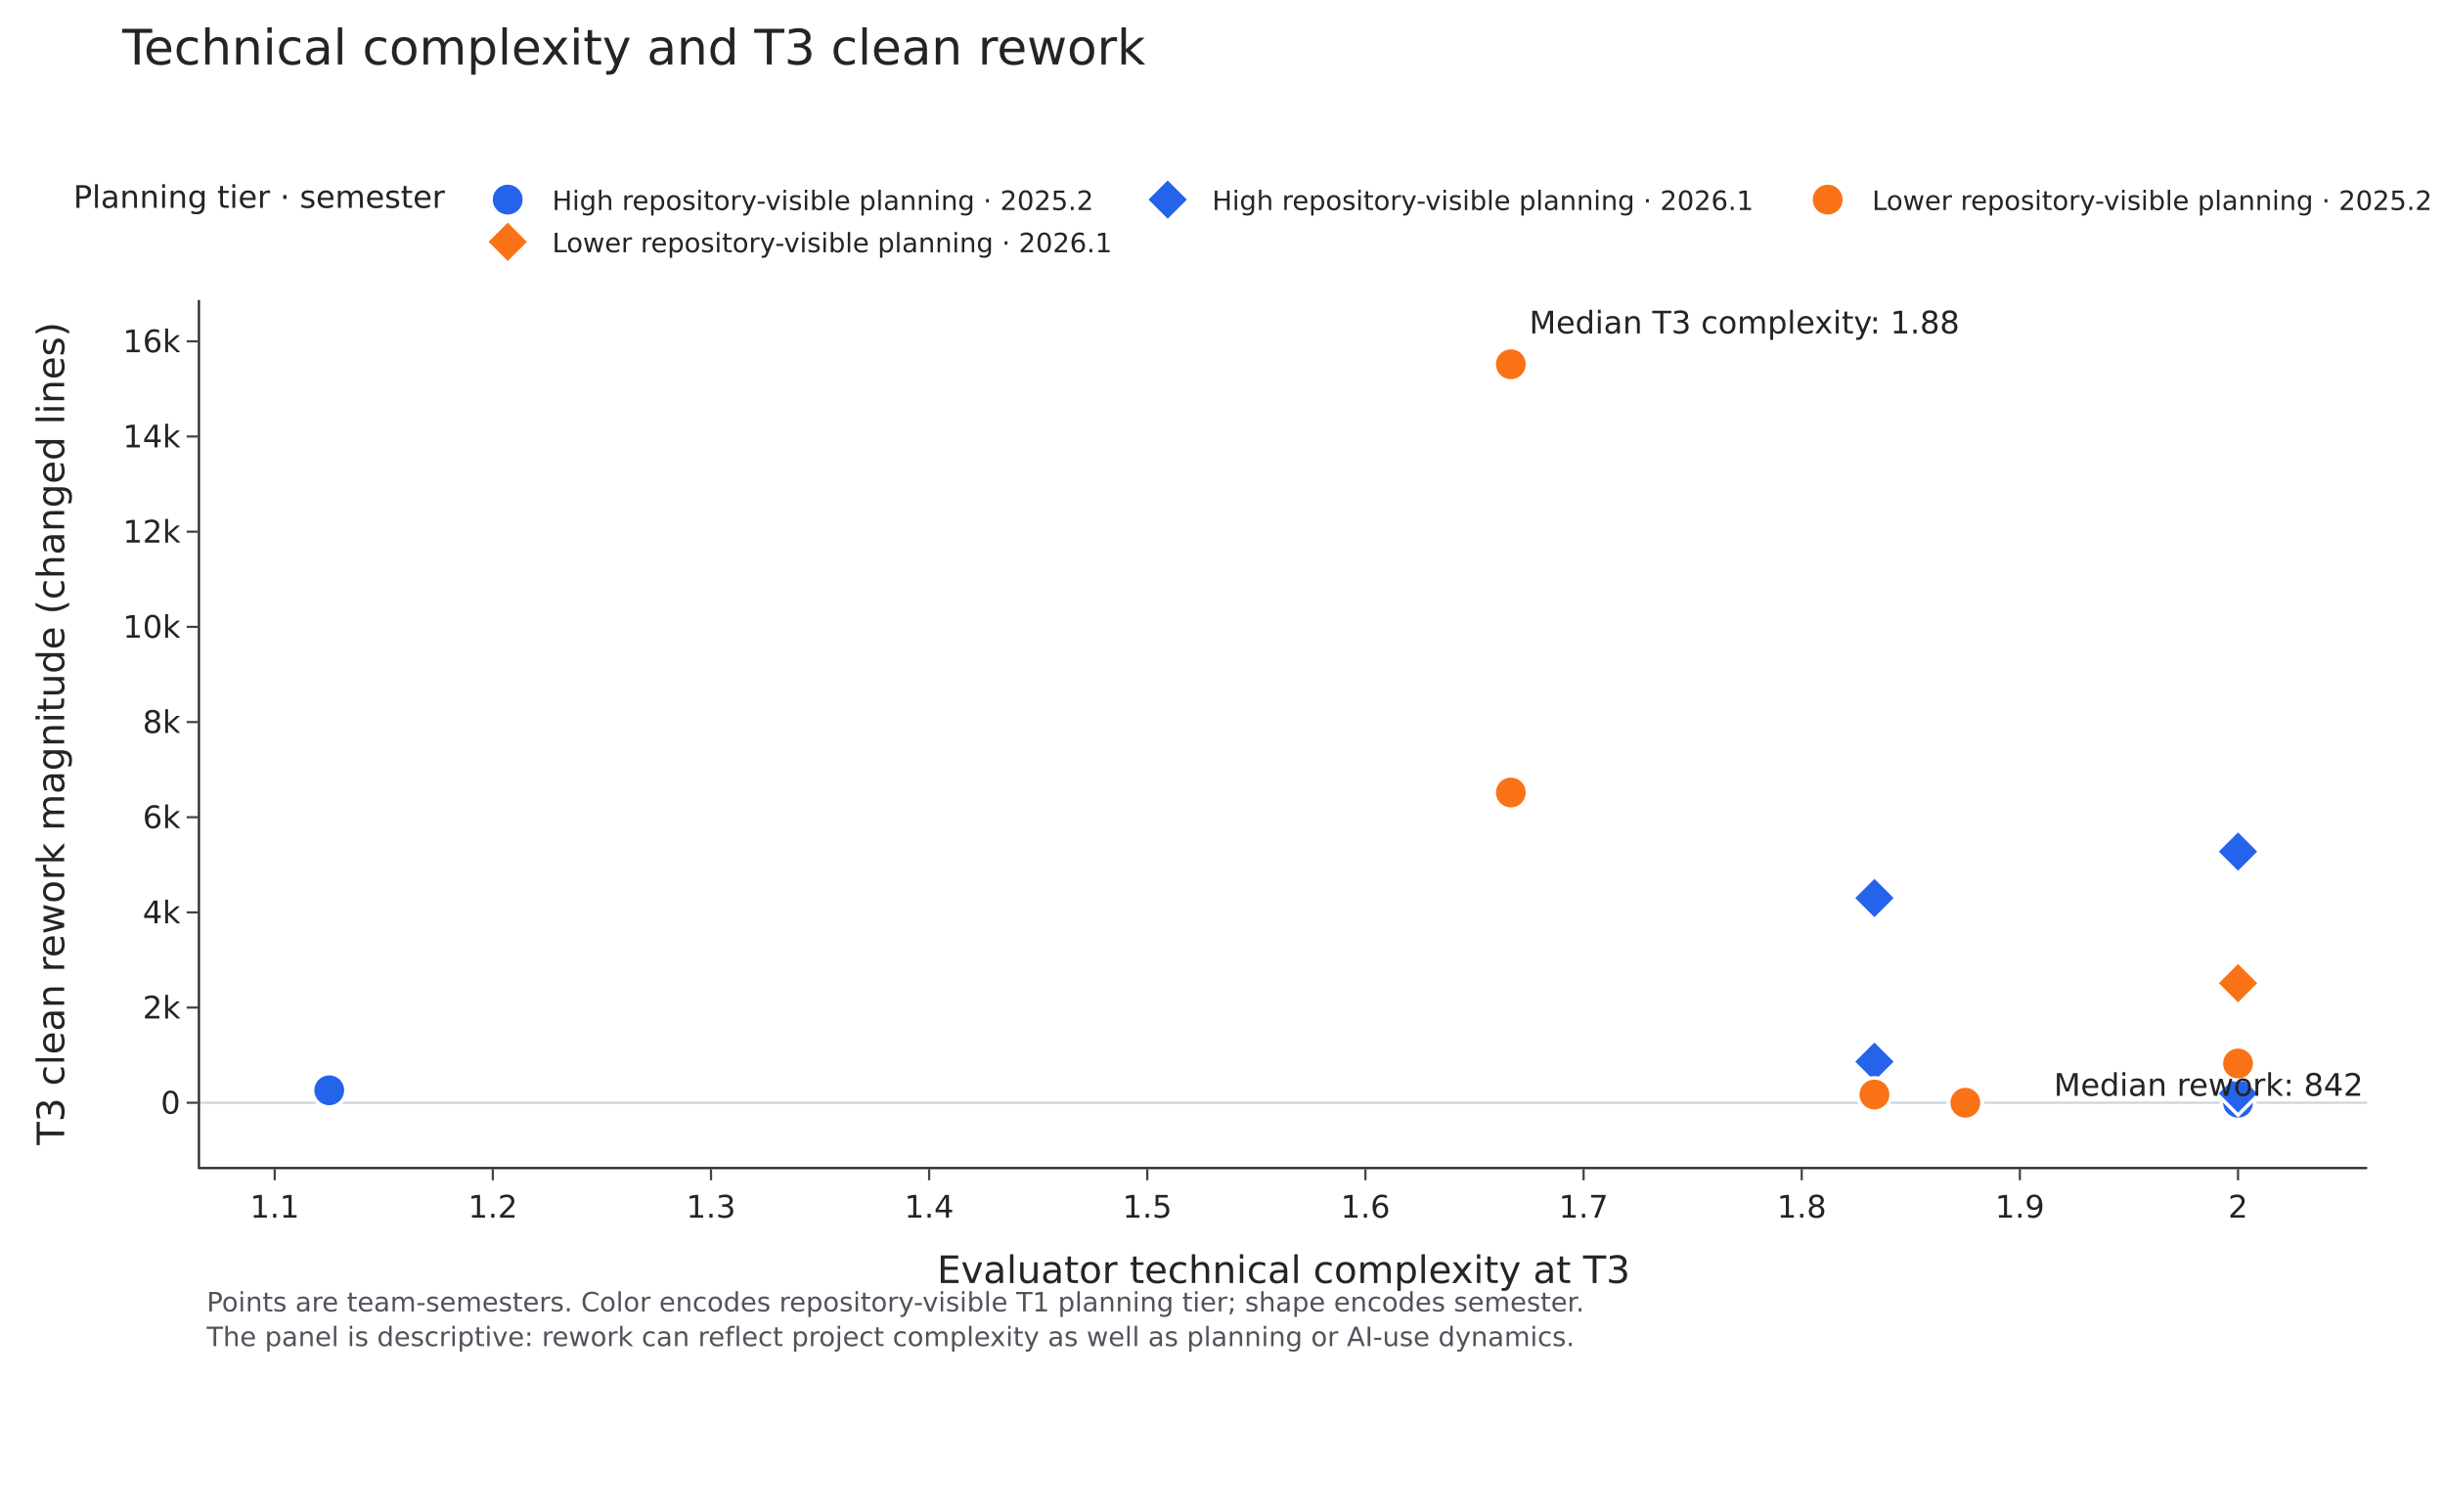
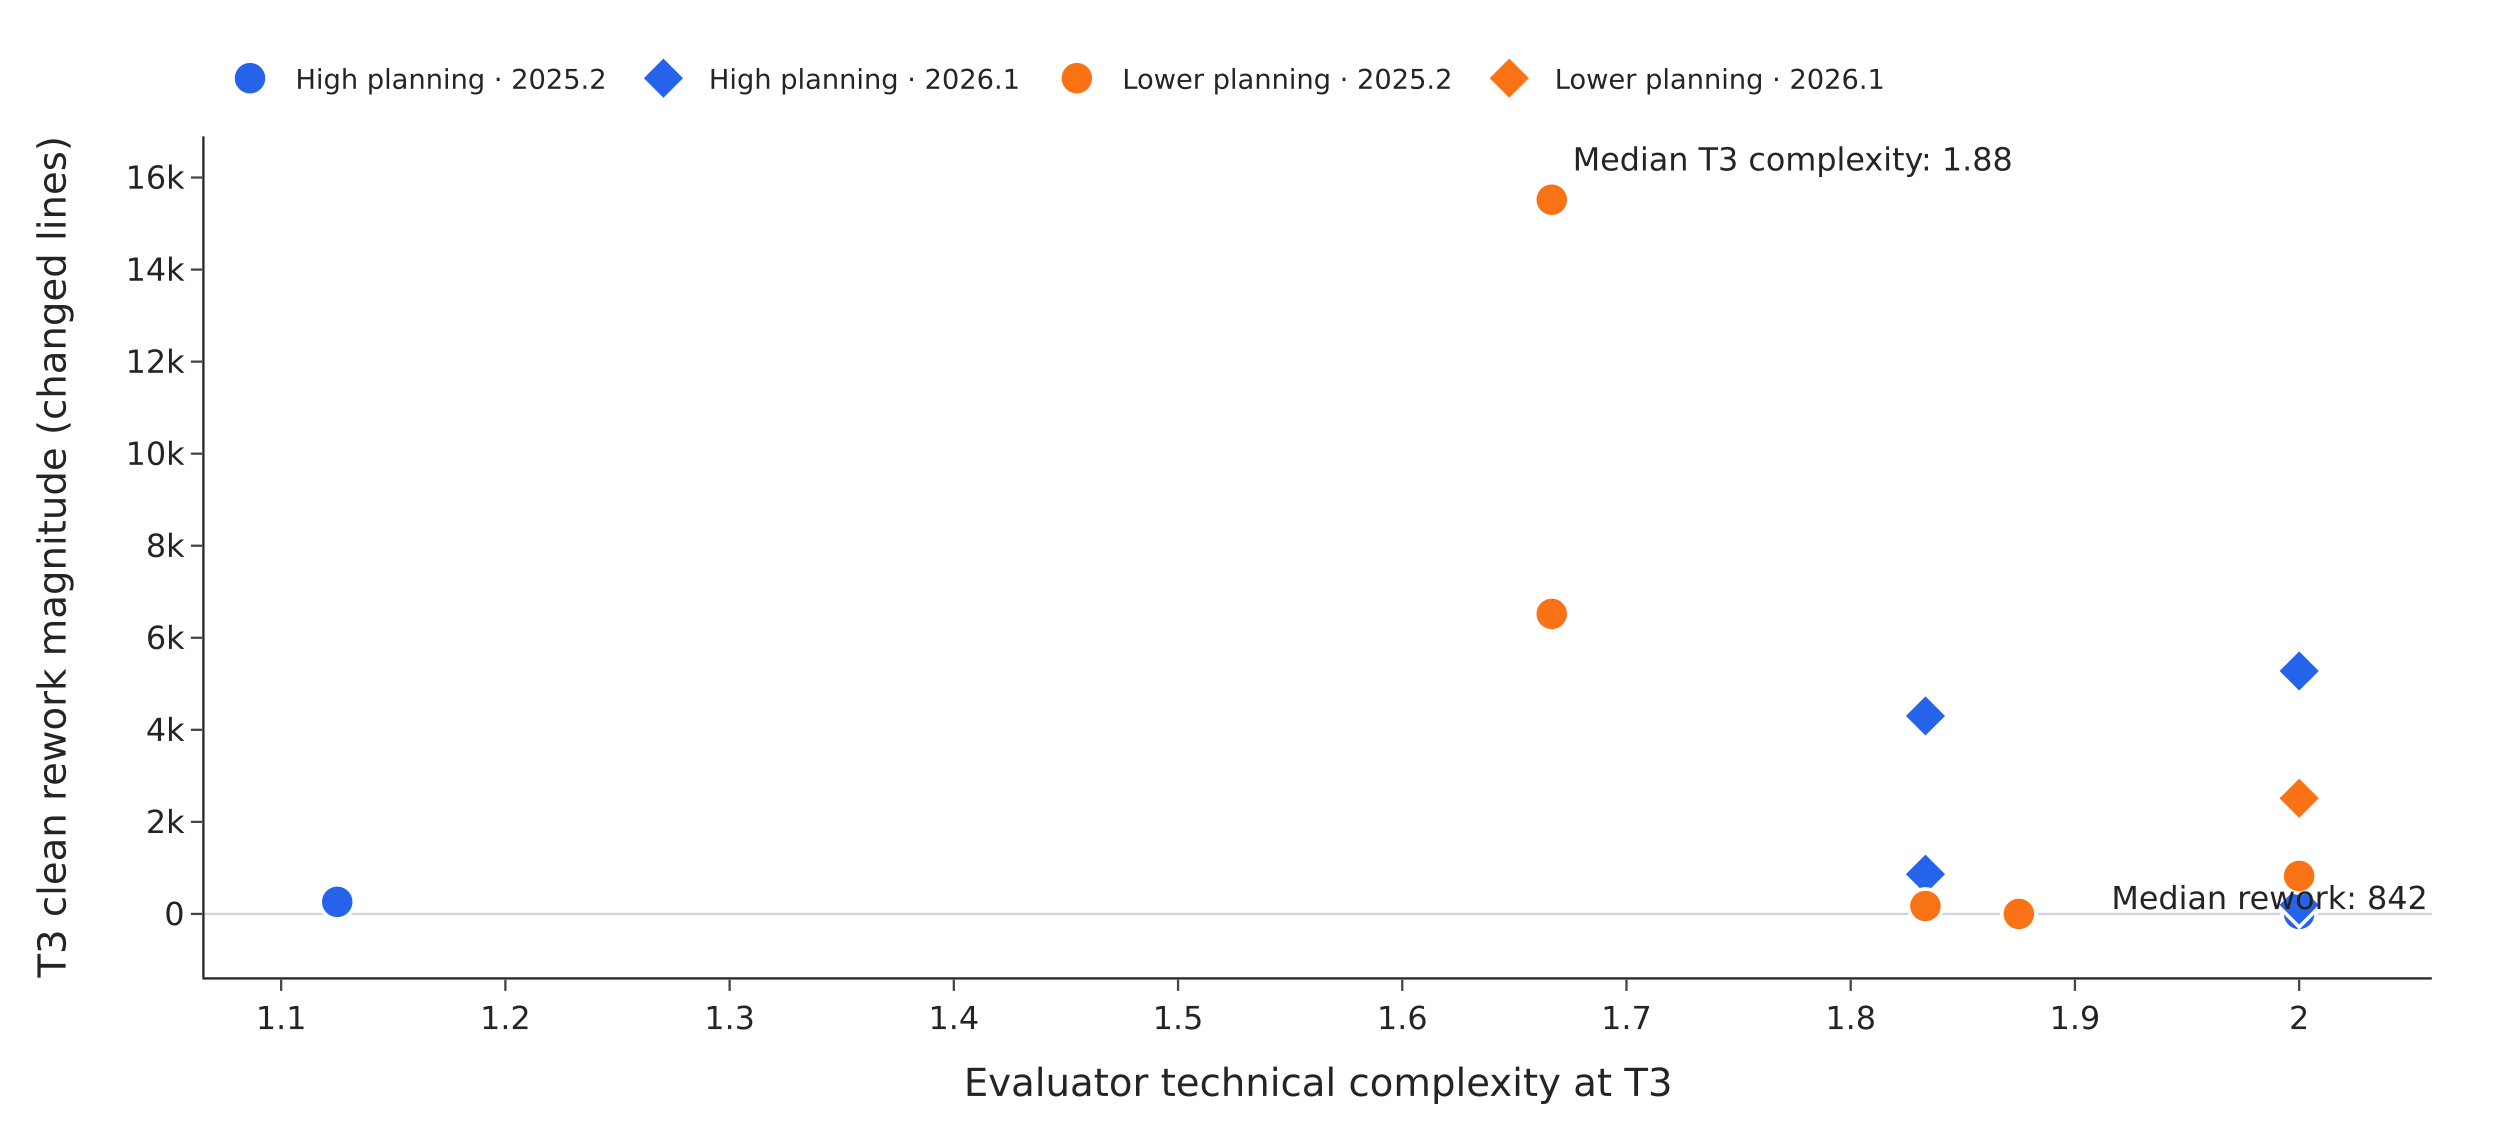
- <svg xmlns="http://www.w3.org/2000/svg" class="main-svg" width="1100" height="680" style="" viewBox="0 0 1100 680">
-   <rect x="0" y="0" width="1100" height="680" style="fill: rgb(255, 255, 255); fill-opacity: 1;" />
-   <defs id="defs-d017e3">
+ <svg xmlns="http://www.w3.org/2000/svg" class="main-svg" width="1100" height="500" style="" viewBox="0 0 1100 500">
+   <rect x="0" y="0" width="1100" height="500" style="fill: rgb(255, 255, 255); fill-opacity: 1;" />
+   <defs id="defs-6c6b17">
    <g class="clips">
-       <clipPath id="clipd017e3xyplot" class="plotclip">
-         <rect width="975" height="390" />
-       </clipPath>
-       <clipPath class="axesclip" id="clipd017e3x">
-         <rect x="90" y="0" width="975" height="680" />
-       </clipPath>
-       <clipPath class="axesclip" id="clipd017e3y">
-         <rect x="0" y="135" width="1100" height="390" />
-       </clipPath>
-       <clipPath class="axesclip" id="clipd017e3xy">
-         <rect x="90" y="135" width="975" height="390" />
+       <clipPath id="clip6c6b17xyplot" class="plotclip">
+         <rect width="980" height="370" />
+       </clipPath>
+       <clipPath class="axesclip" id="clip6c6b17x">
+         <rect x="90" y="0" width="980" height="500" />
+       </clipPath>
+       <clipPath class="axesclip" id="clip6c6b17y">
+         <rect x="0" y="60" width="1100" height="370" />
+       </clipPath>
+       <clipPath class="axesclip" id="clip6c6b17xy">
+         <rect x="90" y="60" width="980" height="370" />
      </clipPath>
    </g>
    <g class="gradients" />
    <g class="patterns" />
  </defs>
  <g class="bglayer" />
  <g class="layer-below">
    <g class="imagelayer" />
    <g class="shapelayer" />
  </g>
  <g class="cartesianlayer">
    <g class="subplot xy">
      <g class="layer-subplot">
        <g class="shapelayer" />
        <g class="imagelayer" />
      </g>
      <g class="minor-gridlayer">
        <g class="x" />
        <g class="y" />
      </g>
      <g class="gridlayer">
        <g class="x" />
        <g class="y" />
      </g>
      <g class="zerolinelayer">
-         <path class="yzl zl crisp" transform="translate(0,496.12)" d="M90,0h975" style="stroke: rgb(203, 213, 225); stroke-opacity: 1; stroke-width: 1px;" />
+         <path class="yzl zl crisp" transform="translate(0,402.13)" d="M90,0h980" style="stroke: rgb(203, 213, 225); stroke-opacity: 1; stroke-width: 1px;" />
      </g>
      <path class="xlines-below" />
      <path class="ylines-below" />
      <g class="overlines-below" />
      <g class="xaxislayer-below" />
      <g class="yaxislayer-below" />
      <g class="overaxes-below" />
-       <g class="plot" transform="translate(90,135)" clip-path="url(#clipd017e3xyplot)">
+       <g class="plot" transform="translate(90,60)" clip-path="url(#clip6c6b17xyplot)">
        <g class="scatterlayer mlayer">
-           <g class="trace scatter trace487d5c" style="stroke-miterlimit: 2; opacity: 1;">
-             <g class="fills" />
-             <g class="errorbars" />
-             <g class="lines" />
-             <g class="points">
-               <path class="point plotly-customdata" transform="translate(58.13,355.52)" d="M7.5,0A7.5,7.5 0 1,1 0,-7.5A7.5,7.5 0 0,1 7.5,0Z" style="opacity: 1; stroke-width: 1.6px; fill: rgb(37, 99, 235); fill-opacity: 1; stroke: rgb(255, 255, 255); stroke-opacity: 1;" />
-               <path class="point plotly-customdata" transform="translate(916.88,342.71)" d="M7.5,0A7.5,7.5 0 1,1 0,-7.5A7.5,7.5 0 0,1 7.5,0Z" style="opacity: 1; stroke-width: 1.6px; fill: rgb(37, 99, 235); fill-opacity: 1; stroke: rgb(255, 255, 255); stroke-opacity: 1;" />
-               <path class="point plotly-customdata" transform="translate(916.88,361.12)" d="M7.5,0A7.5,7.5 0 1,1 0,-7.5A7.5,7.5 0 0,1 7.5,0Z" style="opacity: 1; stroke-width: 1.6px; fill: rgb(37, 99, 235); fill-opacity: 1; stroke: rgb(255, 255, 255); stroke-opacity: 1;" />
-             </g>
-             <g class="text" />
-           </g>
-           <g class="trace scatter tracead9751" style="stroke-miterlimit: 2; opacity: 1;">
-             <g class="fills" />
-             <g class="errorbars" />
-             <g class="lines" />
-             <g class="points">
-               <path class="point plotly-customdata" transform="translate(916.88,248.12)" d="M9.75,0L0,9.75L-9.75,0L0,-9.75Z" style="opacity: 1; stroke-width: 1.6px; fill: rgb(37, 99, 235); fill-opacity: 1; stroke: rgb(255, 255, 255); stroke-opacity: 1;" />
-               <path class="point plotly-customdata" transform="translate(916.88,356.93)" d="M9.75,0L0,9.75L-9.75,0L0,-9.75Z" style="opacity: 1; stroke-width: 1.6px; fill: rgb(37, 99, 235); fill-opacity: 1; stroke: rgb(255, 255, 255); stroke-opacity: 1;" />
-               <path class="point plotly-customdata" transform="translate(753.3,342.65)" d="M9.75,0L0,9.75L-9.75,0L0,-9.75Z" style="opacity: 1; stroke-width: 1.6px; fill: rgb(37, 99, 235); fill-opacity: 1; stroke: rgb(255, 255, 255); stroke-opacity: 1;" />
-               <path class="point plotly-customdata" transform="translate(753.3,269.02)" d="M9.75,0L0,9.75L-9.75,0L0,-9.75Z" style="opacity: 1; stroke-width: 1.6px; fill: rgb(37, 99, 235); fill-opacity: 1; stroke: rgb(255, 255, 255); stroke-opacity: 1;" />
-             </g>
-             <g class="text" />
-           </g>
-           <g class="trace scatter traceed5454" style="stroke-miterlimit: 2; opacity: 1;">
-             <g class="fills" />
-             <g class="errorbars" />
-             <g class="lines" />
-             <g class="points">
-               <path class="point plotly-customdata" transform="translate(589.73,221.55)" d="M7.5,0A7.5,7.5 0 1,1 0,-7.5A7.5,7.5 0 0,1 7.5,0Z" style="opacity: 1; stroke-width: 1.6px; fill: rgb(249, 115, 22); fill-opacity: 1; stroke: rgb(255, 255, 255); stroke-opacity: 1;" />
-               <path class="point plotly-customdata" transform="translate(794.2,361.12)" d="M7.5,0A7.5,7.5 0 1,1 0,-7.5A7.5,7.5 0 0,1 7.5,0Z" style="opacity: 1; stroke-width: 1.6px; fill: rgb(249, 115, 22); fill-opacity: 1; stroke: rgb(255, 255, 255); stroke-opacity: 1;" />
-               <path class="point plotly-customdata" transform="translate(794.2,361.12)" d="M7.5,0A7.5,7.5 0 1,1 0,-7.5A7.5,7.5 0 0,1 7.5,0Z" style="opacity: 1; stroke-width: 1.6px; fill: rgb(249, 115, 22); fill-opacity: 1; stroke: rgb(255, 255, 255); stroke-opacity: 1;" />
-               <path class="point plotly-customdata" transform="translate(753.3,357.44)" d="M7.5,0A7.5,7.5 0 1,1 0,-7.5A7.5,7.5 0 0,1 7.5,0Z" style="opacity: 1; stroke-width: 1.6px; fill: rgb(249, 115, 22); fill-opacity: 1; stroke: rgb(255, 255, 255); stroke-opacity: 1;" />
-               <path class="point plotly-customdata" transform="translate(589.73,28.88)" d="M7.5,0A7.5,7.5 0 1,1 0,-7.5A7.5,7.5 0 0,1 7.5,0Z" style="opacity: 1; stroke-width: 1.6px; fill: rgb(249, 115, 22); fill-opacity: 1; stroke: rgb(255, 255, 255); stroke-opacity: 1;" />
-               <path class="point plotly-customdata" transform="translate(916.88,343.46)" d="M7.5,0A7.5,7.5 0 1,1 0,-7.5A7.5,7.5 0 0,1 7.5,0Z" style="opacity: 1; stroke-width: 1.6px; fill: rgb(249, 115, 22); fill-opacity: 1; stroke: rgb(255, 255, 255); stroke-opacity: 1;" />
-             </g>
-             <g class="text" />
-           </g>
-           <g class="trace scatter trace76fad1" style="stroke-miterlimit: 2; opacity: 1;">
-             <g class="fills" />
-             <g class="errorbars" />
-             <g class="lines" />
-             <g class="points">
-               <path class="point plotly-customdata" transform="translate(916.88,307.32)" d="M9.75,0L0,9.75L-9.75,0L0,-9.75Z" style="opacity: 1; stroke-width: 1.6px; fill: rgb(249, 115, 22); fill-opacity: 1; stroke: rgb(255, 255, 255); stroke-opacity: 1;" />
+           <g class="trace scatter trace86a952" style="stroke-miterlimit: 2; opacity: 1;">
+             <g class="fills" />
+             <g class="errorbars" />
+             <g class="lines" />
+             <g class="points">
+               <path class="point plotly-customdata" transform="translate(58.38,336.82)" d="M7.5,0A7.5,7.5 0 1,1 0,-7.5A7.5,7.5 0 0,1 7.5,0Z" style="opacity: 1; stroke-width: 1.6px; fill: rgb(37, 99, 235); fill-opacity: 1; stroke: rgb(255, 255, 255); stroke-opacity: 1;" />
+               <path class="point plotly-customdata" transform="translate(921.63,324.71)" d="M7.5,0A7.5,7.5 0 1,1 0,-7.5A7.5,7.5 0 0,1 7.5,0Z" style="opacity: 1; stroke-width: 1.6px; fill: rgb(37, 99, 235); fill-opacity: 1; stroke: rgb(255, 255, 255); stroke-opacity: 1;" />
+               <path class="point plotly-customdata" transform="translate(921.63,342.13)" d="M7.5,0A7.5,7.5 0 1,1 0,-7.5A7.5,7.5 0 0,1 7.5,0Z" style="opacity: 1; stroke-width: 1.6px; fill: rgb(37, 99, 235); fill-opacity: 1; stroke: rgb(255, 255, 255); stroke-opacity: 1;" />
+             </g>
+             <g class="text" />
+           </g>
+           <g class="trace scatter trace475767" style="stroke-miterlimit: 2; opacity: 1;">
+             <g class="fills" />
+             <g class="errorbars" />
+             <g class="lines" />
+             <g class="points">
+               <path class="point plotly-customdata" transform="translate(921.63,235.24)" d="M9.75,0L0,9.75L-9.75,0L0,-9.75Z" style="opacity: 1; stroke-width: 1.6px; fill: rgb(37, 99, 235); fill-opacity: 1; stroke: rgb(255, 255, 255); stroke-opacity: 1;" />
+               <path class="point plotly-customdata" transform="translate(921.63,338.16)" d="M9.75,0L0,9.75L-9.75,0L0,-9.75Z" style="opacity: 1; stroke-width: 1.6px; fill: rgb(37, 99, 235); fill-opacity: 1; stroke: rgb(255, 255, 255); stroke-opacity: 1;" />
+               <path class="point plotly-customdata" transform="translate(757.2,324.65)" d="M9.75,0L0,9.75L-9.75,0L0,-9.75Z" style="opacity: 1; stroke-width: 1.6px; fill: rgb(37, 99, 235); fill-opacity: 1; stroke: rgb(255, 255, 255); stroke-opacity: 1;" />
+               <path class="point plotly-customdata" transform="translate(757.2,255.01)" d="M9.75,0L0,9.75L-9.75,0L0,-9.75Z" style="opacity: 1; stroke-width: 1.6px; fill: rgb(37, 99, 235); fill-opacity: 1; stroke: rgb(255, 255, 255); stroke-opacity: 1;" />
+             </g>
+             <g class="text" />
+           </g>
+           <g class="trace scatter trace1873bf" style="stroke-miterlimit: 2; opacity: 1;">
+             <g class="fills" />
+             <g class="errorbars" />
+             <g class="lines" />
+             <g class="points">
+               <path class="point plotly-customdata" transform="translate(592.77,210.11)" d="M7.5,0A7.5,7.5 0 1,1 0,-7.5A7.5,7.5 0 0,1 7.5,0Z" style="opacity: 1; stroke-width: 1.6px; fill: rgb(249, 115, 22); fill-opacity: 1; stroke: rgb(255, 255, 255); stroke-opacity: 1;" />
+               <path class="point plotly-customdata" transform="translate(798.3,342.13)" d="M7.5,0A7.5,7.5 0 1,1 0,-7.5A7.5,7.5 0 0,1 7.5,0Z" style="opacity: 1; stroke-width: 1.6px; fill: rgb(249, 115, 22); fill-opacity: 1; stroke: rgb(255, 255, 255); stroke-opacity: 1;" />
+               <path class="point plotly-customdata" transform="translate(798.3,342.13)" d="M7.5,0A7.5,7.5 0 1,1 0,-7.5A7.5,7.5 0 0,1 7.5,0Z" style="opacity: 1; stroke-width: 1.6px; fill: rgb(249, 115, 22); fill-opacity: 1; stroke: rgb(255, 255, 255); stroke-opacity: 1;" />
+               <path class="point plotly-customdata" transform="translate(757.2,338.64)" d="M7.5,0A7.5,7.5 0 1,1 0,-7.5A7.5,7.5 0 0,1 7.5,0Z" style="opacity: 1; stroke-width: 1.6px; fill: rgb(249, 115, 22); fill-opacity: 1; stroke: rgb(255, 255, 255); stroke-opacity: 1;" />
+               <path class="point plotly-customdata" transform="translate(592.77,27.88)" d="M7.5,0A7.5,7.5 0 1,1 0,-7.5A7.5,7.5 0 0,1 7.5,0Z" style="opacity: 1; stroke-width: 1.6px; fill: rgb(249, 115, 22); fill-opacity: 1; stroke: rgb(255, 255, 255); stroke-opacity: 1;" />
+               <path class="point plotly-customdata" transform="translate(921.63,325.42)" d="M7.5,0A7.5,7.5 0 1,1 0,-7.5A7.5,7.5 0 0,1 7.5,0Z" style="opacity: 1; stroke-width: 1.6px; fill: rgb(249, 115, 22); fill-opacity: 1; stroke: rgb(255, 255, 255); stroke-opacity: 1;" />
+             </g>
+             <g class="text" />
+           </g>
+           <g class="trace scatter trace29775a" style="stroke-miterlimit: 2; opacity: 1;">
+             <g class="fills" />
+             <g class="errorbars" />
+             <g class="lines" />
+             <g class="points">
+               <path class="point plotly-customdata" transform="translate(921.63,291.24)" d="M9.75,0L0,9.75L-9.75,0L0,-9.75Z" style="opacity: 1; stroke-width: 1.6px; fill: rgb(249, 115, 22); fill-opacity: 1; stroke: rgb(255, 255, 255); stroke-opacity: 1;" />
            </g>
            <g class="text" />
          </g>
        </g>
      </g>
      <g class="overplot" />
-       <path class="xlines-above crisp" d="M89,525.5H1065" style="fill: none; stroke-width: 1px; stroke: rgb(36, 36, 36); stroke-opacity: 1;" />
-       <path class="ylines-above crisp" d="M89.5,135V525" style="fill: none; stroke-width: 1px; stroke: rgb(36, 36, 36); stroke-opacity: 1;" />
+       <path class="xlines-above crisp" d="M89,430.5H1070" style="fill: none; stroke-width: 1px; stroke: rgb(36, 36, 36); stroke-opacity: 1;" />
+       <path class="ylines-above crisp" d="M89.5,60V430" style="fill: none; stroke-width: 1px; stroke: rgb(36, 36, 36); stroke-opacity: 1;" />
      <g class="overlines-above" />
      <g class="xaxislayer-above">
-         <path class="xtick ticks crisp" d="M0,526v5" transform="translate(123.59,0)" style="stroke: rgb(68, 68, 68); stroke-opacity: 1; stroke-width: 1px;" />
-         <path class="xtick ticks crisp" d="M0,526v5" transform="translate(221.73,0)" style="stroke: rgb(68, 68, 68); stroke-opacity: 1; stroke-width: 1px;" />
-         <path class="xtick ticks crisp" d="M0,526v5" transform="translate(319.88,0)" style="stroke: rgb(68, 68, 68); stroke-opacity: 1; stroke-width: 1px;" />
-         <path class="xtick ticks crisp" d="M0,526v5" transform="translate(418.02,0)" style="stroke: rgb(68, 68, 68); stroke-opacity: 1; stroke-width: 1px;" />
-         <path class="xtick ticks crisp" d="M0,526v5" transform="translate(516.16,0)" style="stroke: rgb(68, 68, 68); stroke-opacity: 1; stroke-width: 1px;" />
-         <path class="xtick ticks crisp" d="M0,526v5" transform="translate(614.3,0)" style="stroke: rgb(68, 68, 68); stroke-opacity: 1; stroke-width: 1px;" />
-         <path class="xtick ticks crisp" d="M0,526v5" transform="translate(712.45,0)" style="stroke: rgb(68, 68, 68); stroke-opacity: 1; stroke-width: 1px;" />
-         <path class="xtick ticks crisp" d="M0,526v5" transform="translate(810.59,0)" style="stroke: rgb(68, 68, 68); stroke-opacity: 1; stroke-width: 1px;" />
-         <path class="xtick ticks crisp" d="M0,526v5" transform="translate(908.73,0)" style="stroke: rgb(68, 68, 68); stroke-opacity: 1; stroke-width: 1px;" />
-         <path class="xtick ticks crisp" d="M0,526v5" transform="translate(1006.88,0)" style="stroke: rgb(68, 68, 68); stroke-opacity: 1; stroke-width: 1px;" />
-         <g class="xtick">
-           <text text-anchor="middle" x="0" y="547.8" transform="translate(123.59,0)" style="font-family: 'DejaVu Sans', Arial, sans-serif; font-size: 14px; fill: rgb(36, 36, 36); fill-opacity: 1; white-space: pre; opacity: 1;">1.1</text>
-         </g>
-         <g class="xtick">
-           <text text-anchor="middle" x="0" y="547.8" style="font-family: 'DejaVu Sans', Arial, sans-serif; font-size: 14px; fill: rgb(36, 36, 36); fill-opacity: 1; white-space: pre; opacity: 1;" transform="translate(221.73,0)">1.2</text>
-         </g>
-         <g class="xtick">
-           <text text-anchor="middle" x="0" y="547.8" style="font-family: 'DejaVu Sans', Arial, sans-serif; font-size: 14px; fill: rgb(36, 36, 36); fill-opacity: 1; white-space: pre; opacity: 1;" transform="translate(319.88,0)">1.3</text>
-         </g>
-         <g class="xtick">
-           <text text-anchor="middle" x="0" y="547.8" style="font-family: 'DejaVu Sans', Arial, sans-serif; font-size: 14px; fill: rgb(36, 36, 36); fill-opacity: 1; white-space: pre; opacity: 1;" transform="translate(418.02,0)">1.4</text>
-         </g>
-         <g class="xtick">
-           <text text-anchor="middle" x="0" y="547.8" style="font-family: 'DejaVu Sans', Arial, sans-serif; font-size: 14px; fill: rgb(36, 36, 36); fill-opacity: 1; white-space: pre; opacity: 1;" transform="translate(516.16,0)">1.5</text>
-         </g>
-         <g class="xtick">
-           <text text-anchor="middle" x="0" y="547.8" style="font-family: 'DejaVu Sans', Arial, sans-serif; font-size: 14px; fill: rgb(36, 36, 36); fill-opacity: 1; white-space: pre; opacity: 1;" transform="translate(614.3,0)">1.6</text>
-         </g>
-         <g class="xtick">
-           <text text-anchor="middle" x="0" y="547.8" style="font-family: 'DejaVu Sans', Arial, sans-serif; font-size: 14px; fill: rgb(36, 36, 36); fill-opacity: 1; white-space: pre; opacity: 1;" transform="translate(712.45,0)">1.7</text>
-         </g>
-         <g class="xtick">
-           <text text-anchor="middle" x="0" y="547.8" style="font-family: 'DejaVu Sans', Arial, sans-serif; font-size: 14px; fill: rgb(36, 36, 36); fill-opacity: 1; white-space: pre; opacity: 1;" transform="translate(810.59,0)">1.8</text>
-         </g>
-         <g class="xtick">
-           <text text-anchor="middle" x="0" y="547.8" style="font-family: 'DejaVu Sans', Arial, sans-serif; font-size: 14px; fill: rgb(36, 36, 36); fill-opacity: 1; white-space: pre; opacity: 1;" transform="translate(908.73,0)">1.9</text>
-         </g>
-         <g class="xtick">
-           <text text-anchor="middle" x="0" y="547.8" style="font-family: 'DejaVu Sans', Arial, sans-serif; font-size: 14px; fill: rgb(36, 36, 36); fill-opacity: 1; white-space: pre; opacity: 1;" transform="translate(1006.88,0)">2</text>
+         <path class="xtick ticks crisp" d="M0,431v5" transform="translate(123.71,0)" style="stroke: rgb(68, 68, 68); stroke-opacity: 1; stroke-width: 1px;" />
+         <path class="xtick ticks crisp" d="M0,431v5" transform="translate(222.37,0)" style="stroke: rgb(68, 68, 68); stroke-opacity: 1; stroke-width: 1px;" />
+         <path class="xtick ticks crisp" d="M0,431v5" transform="translate(321.03,0)" style="stroke: rgb(68, 68, 68); stroke-opacity: 1; stroke-width: 1px;" />
+         <path class="xtick ticks crisp" d="M0,431v5" transform="translate(419.68,0)" style="stroke: rgb(68, 68, 68); stroke-opacity: 1; stroke-width: 1px;" />
+         <path class="xtick ticks crisp" d="M0,431v5" transform="translate(518.34,0)" style="stroke: rgb(68, 68, 68); stroke-opacity: 1; stroke-width: 1px;" />
+         <path class="xtick ticks crisp" d="M0,431v5" transform="translate(617,0)" style="stroke: rgb(68, 68, 68); stroke-opacity: 1; stroke-width: 1px;" />
+         <path class="xtick ticks crisp" d="M0,431v5" transform="translate(715.65,0)" style="stroke: rgb(68, 68, 68); stroke-opacity: 1; stroke-width: 1px;" />
+         <path class="xtick ticks crisp" d="M0,431v5" transform="translate(814.31,0)" style="stroke: rgb(68, 68, 68); stroke-opacity: 1; stroke-width: 1px;" />
+         <path class="xtick ticks crisp" d="M0,431v5" transform="translate(912.97,0)" style="stroke: rgb(68, 68, 68); stroke-opacity: 1; stroke-width: 1px;" />
+         <path class="xtick ticks crisp" d="M0,431v5" transform="translate(1011.63,0)" style="stroke: rgb(68, 68, 68); stroke-opacity: 1; stroke-width: 1px;" />
+         <g class="xtick">
+           <text text-anchor="middle" x="0" y="452.8" transform="translate(123.71,0)" style="font-family: 'DejaVu Sans', Arial, sans-serif; font-size: 14px; fill: rgb(36, 36, 36); fill-opacity: 1; white-space: pre; opacity: 1;">1.1</text>
+         </g>
+         <g class="xtick">
+           <text text-anchor="middle" x="0" y="452.8" style="font-family: 'DejaVu Sans', Arial, sans-serif; font-size: 14px; fill: rgb(36, 36, 36); fill-opacity: 1; white-space: pre; opacity: 1;" transform="translate(222.37,0)">1.2</text>
+         </g>
+         <g class="xtick">
+           <text text-anchor="middle" x="0" y="452.8" style="font-family: 'DejaVu Sans', Arial, sans-serif; font-size: 14px; fill: rgb(36, 36, 36); fill-opacity: 1; white-space: pre; opacity: 1;" transform="translate(321.03,0)">1.3</text>
+         </g>
+         <g class="xtick">
+           <text text-anchor="middle" x="0" y="452.8" style="font-family: 'DejaVu Sans', Arial, sans-serif; font-size: 14px; fill: rgb(36, 36, 36); fill-opacity: 1; white-space: pre; opacity: 1;" transform="translate(419.68,0)">1.4</text>
+         </g>
+         <g class="xtick">
+           <text text-anchor="middle" x="0" y="452.8" style="font-family: 'DejaVu Sans', Arial, sans-serif; font-size: 14px; fill: rgb(36, 36, 36); fill-opacity: 1; white-space: pre; opacity: 1;" transform="translate(518.34,0)">1.5</text>
+         </g>
+         <g class="xtick">
+           <text text-anchor="middle" x="0" y="452.8" style="font-family: 'DejaVu Sans', Arial, sans-serif; font-size: 14px; fill: rgb(36, 36, 36); fill-opacity: 1; white-space: pre; opacity: 1;" transform="translate(617,0)">1.6</text>
+         </g>
+         <g class="xtick">
+           <text text-anchor="middle" x="0" y="452.8" style="font-family: 'DejaVu Sans', Arial, sans-serif; font-size: 14px; fill: rgb(36, 36, 36); fill-opacity: 1; white-space: pre; opacity: 1;" transform="translate(715.65,0)">1.7</text>
+         </g>
+         <g class="xtick">
+           <text text-anchor="middle" x="0" y="452.8" style="font-family: 'DejaVu Sans', Arial, sans-serif; font-size: 14px; fill: rgb(36, 36, 36); fill-opacity: 1; white-space: pre; opacity: 1;" transform="translate(814.31,0)">1.8</text>
+         </g>
+         <g class="xtick">
+           <text text-anchor="middle" x="0" y="452.8" style="font-family: 'DejaVu Sans', Arial, sans-serif; font-size: 14px; fill: rgb(36, 36, 36); fill-opacity: 1; white-space: pre; opacity: 1;" transform="translate(912.97,0)">1.9</text>
+         </g>
+         <g class="xtick">
+           <text text-anchor="middle" x="0" y="452.8" style="font-family: 'DejaVu Sans', Arial, sans-serif; font-size: 14px; fill: rgb(36, 36, 36); fill-opacity: 1; white-space: pre; opacity: 1;" transform="translate(1011.63,0)">2</text>
        </g>
      </g>
      <g class="yaxislayer-above">
-         <path class="ytick ticks crisp" d="M89,0h-5" transform="translate(0,496.12)" style="stroke: rgb(68, 68, 68); stroke-opacity: 1; stroke-width: 1px;" />
-         <path class="ytick ticks crisp" d="M89,0h-5" transform="translate(0,453.3)" style="stroke: rgb(68, 68, 68); stroke-opacity: 1; stroke-width: 1px;" />
-         <path class="ytick ticks crisp" d="M89,0h-5" transform="translate(0,410.48)" style="stroke: rgb(68, 68, 68); stroke-opacity: 1; stroke-width: 1px;" />
-         <path class="ytick ticks crisp" d="M89,0h-5" transform="translate(0,367.66)" style="stroke: rgb(68, 68, 68); stroke-opacity: 1; stroke-width: 1px;" />
-         <path class="ytick ticks crisp" d="M89,0h-5" transform="translate(0,324.84)" style="stroke: rgb(68, 68, 68); stroke-opacity: 1; stroke-width: 1px;" />
-         <path class="ytick ticks crisp" d="M89,0h-5" transform="translate(0,282.02)" style="stroke: rgb(68, 68, 68); stroke-opacity: 1; stroke-width: 1px;" />
-         <path class="ytick ticks crisp" d="M89,0h-5" transform="translate(0,239.2)" style="stroke: rgb(68, 68, 68); stroke-opacity: 1; stroke-width: 1px;" />
-         <path class="ytick ticks crisp" d="M89,0h-5" transform="translate(0,196.38)" style="stroke: rgb(68, 68, 68); stroke-opacity: 1; stroke-width: 1px;" />
-         <path class="ytick ticks crisp" d="M89,0h-5" transform="translate(0,153.56)" style="stroke: rgb(68, 68, 68); stroke-opacity: 1; stroke-width: 1px;" />
-         <g class="ytick">
-           <text text-anchor="end" x="81.2" y="4.9" transform="translate(0,496.12)" style="font-family: 'DejaVu Sans', Arial, sans-serif; font-size: 14px; fill: rgb(36, 36, 36); fill-opacity: 1; white-space: pre; opacity: 1;">0</text>
-         </g>
-         <g class="ytick">
-           <text text-anchor="end" x="81.2" y="4.9" style="font-family: 'DejaVu Sans', Arial, sans-serif; font-size: 14px; fill: rgb(36, 36, 36); fill-opacity: 1; white-space: pre; opacity: 1;" transform="translate(0,453.3)">2k</text>
-         </g>
-         <g class="ytick">
-           <text text-anchor="end" x="81.2" y="4.9" style="font-family: 'DejaVu Sans', Arial, sans-serif; font-size: 14px; fill: rgb(36, 36, 36); fill-opacity: 1; white-space: pre; opacity: 1;" transform="translate(0,410.48)">4k</text>
-         </g>
-         <g class="ytick">
-           <text text-anchor="end" x="81.2" y="4.9" style="font-family: 'DejaVu Sans', Arial, sans-serif; font-size: 14px; fill: rgb(36, 36, 36); fill-opacity: 1; white-space: pre; opacity: 1;" transform="translate(0,367.66)">6k</text>
-         </g>
-         <g class="ytick">
-           <text text-anchor="end" x="81.2" y="4.9" style="font-family: 'DejaVu Sans', Arial, sans-serif; font-size: 14px; fill: rgb(36, 36, 36); fill-opacity: 1; white-space: pre; opacity: 1;" transform="translate(0,324.84)">8k</text>
-         </g>
-         <g class="ytick">
-           <text text-anchor="end" x="81.2" y="4.9" style="font-family: 'DejaVu Sans', Arial, sans-serif; font-size: 14px; fill: rgb(36, 36, 36); fill-opacity: 1; white-space: pre; opacity: 1;" transform="translate(0,282.02)">10k</text>
-         </g>
-         <g class="ytick">
-           <text text-anchor="end" x="81.2" y="4.9" style="font-family: 'DejaVu Sans', Arial, sans-serif; font-size: 14px; fill: rgb(36, 36, 36); fill-opacity: 1; white-space: pre; opacity: 1;" transform="translate(0,239.2)">12k</text>
-         </g>
-         <g class="ytick">
-           <text text-anchor="end" x="81.2" y="4.9" style="font-family: 'DejaVu Sans', Arial, sans-serif; font-size: 14px; fill: rgb(36, 36, 36); fill-opacity: 1; white-space: pre; opacity: 1;" transform="translate(0,196.38)">14k</text>
-         </g>
-         <g class="ytick">
-           <text text-anchor="end" x="81.2" y="4.9" style="font-family: 'DejaVu Sans', Arial, sans-serif; font-size: 14px; fill: rgb(36, 36, 36); fill-opacity: 1; white-space: pre; opacity: 1;" transform="translate(0,153.56)">16k</text>
+         <path class="ytick ticks crisp" d="M89,0h-5" transform="translate(0,402.13)" style="stroke: rgb(68, 68, 68); stroke-opacity: 1; stroke-width: 1px;" />
+         <path class="ytick ticks crisp" d="M89,0h-5" transform="translate(0,361.62)" style="stroke: rgb(68, 68, 68); stroke-opacity: 1; stroke-width: 1px;" />
+         <path class="ytick ticks crisp" d="M89,0h-5" transform="translate(0,321.12)" style="stroke: rgb(68, 68, 68); stroke-opacity: 1; stroke-width: 1px;" />
+         <path class="ytick ticks crisp" d="M89,0h-5" transform="translate(0,280.62)" style="stroke: rgb(68, 68, 68); stroke-opacity: 1; stroke-width: 1px;" />
+         <path class="ytick ticks crisp" d="M89,0h-5" transform="translate(0,240.12)" style="stroke: rgb(68, 68, 68); stroke-opacity: 1; stroke-width: 1px;" />
+         <path class="ytick ticks crisp" d="M89,0h-5" transform="translate(0,199.62)" style="stroke: rgb(68, 68, 68); stroke-opacity: 1; stroke-width: 1px;" />
+         <path class="ytick ticks crisp" d="M89,0h-5" transform="translate(0,159.12)" style="stroke: rgb(68, 68, 68); stroke-opacity: 1; stroke-width: 1px;" />
+         <path class="ytick ticks crisp" d="M89,0h-5" transform="translate(0,118.62)" style="stroke: rgb(68, 68, 68); stroke-opacity: 1; stroke-width: 1px;" />
+         <path class="ytick ticks crisp" d="M89,0h-5" transform="translate(0,78.11)" style="stroke: rgb(68, 68, 68); stroke-opacity: 1; stroke-width: 1px;" />
+         <g class="ytick">
+           <text text-anchor="end" x="81.2" y="4.9" transform="translate(0,402.13)" style="font-family: 'DejaVu Sans', Arial, sans-serif; font-size: 14px; fill: rgb(36, 36, 36); fill-opacity: 1; white-space: pre; opacity: 1;">0</text>
+         </g>
+         <g class="ytick">
+           <text text-anchor="end" x="81.2" y="4.9" style="font-family: 'DejaVu Sans', Arial, sans-serif; font-size: 14px; fill: rgb(36, 36, 36); fill-opacity: 1; white-space: pre; opacity: 1;" transform="translate(0,361.62)">2k</text>
+         </g>
+         <g class="ytick">
+           <text text-anchor="end" x="81.2" y="4.9" style="font-family: 'DejaVu Sans', Arial, sans-serif; font-size: 14px; fill: rgb(36, 36, 36); fill-opacity: 1; white-space: pre; opacity: 1;" transform="translate(0,321.12)">4k</text>
+         </g>
+         <g class="ytick">
+           <text text-anchor="end" x="81.2" y="4.9" style="font-family: 'DejaVu Sans', Arial, sans-serif; font-size: 14px; fill: rgb(36, 36, 36); fill-opacity: 1; white-space: pre; opacity: 1;" transform="translate(0,280.62)">6k</text>
+         </g>
+         <g class="ytick">
+           <text text-anchor="end" x="81.2" y="4.9" style="font-family: 'DejaVu Sans', Arial, sans-serif; font-size: 14px; fill: rgb(36, 36, 36); fill-opacity: 1; white-space: pre; opacity: 1;" transform="translate(0,240.12)">8k</text>
+         </g>
+         <g class="ytick">
+           <text text-anchor="end" x="81.2" y="4.9" style="font-family: 'DejaVu Sans', Arial, sans-serif; font-size: 14px; fill: rgb(36, 36, 36); fill-opacity: 1; white-space: pre; opacity: 1;" transform="translate(0,199.62)">10k</text>
+         </g>
+         <g class="ytick">
+           <text text-anchor="end" x="81.2" y="4.9" style="font-family: 'DejaVu Sans', Arial, sans-serif; font-size: 14px; fill: rgb(36, 36, 36); fill-opacity: 1; white-space: pre; opacity: 1;" transform="translate(0,159.12)">12k</text>
+         </g>
+         <g class="ytick">
+           <text text-anchor="end" x="81.2" y="4.9" style="font-family: 'DejaVu Sans', Arial, sans-serif; font-size: 14px; fill: rgb(36, 36, 36); fill-opacity: 1; white-space: pre; opacity: 1;" transform="translate(0,118.62)">14k</text>
+         </g>
+         <g class="ytick">
+           <text text-anchor="end" x="81.2" y="4.9" style="font-family: 'DejaVu Sans', Arial, sans-serif; font-size: 14px; fill: rgb(36, 36, 36); fill-opacity: 1; white-space: pre; opacity: 1;" transform="translate(0,78.11)">16k</text>
        </g>
      </g>
      <g class="overaxes-above" />
    </g>
  </g>
  <g class="polarlayer" />
  <g class="smithlayer" />
  <g class="ternarylayer" />
  <g class="geolayer" />
  <g class="funnelarealayer" />
  <g class="pielayer" />
  <g class="iciclelayer" />
  <g class="treemaplayer" />
  <g class="sunburstlayer" />
  <g class="glimages" />
-   <defs id="topdefs-d017e3">
+   <defs id="topdefs-6c6b17">
    <g class="clips" />
-     <clipPath id="legendd017e3">
-       <rect width="1069" height="48" x="0" y="0" />
+     <clipPath id="legend6c6b17">
+       <rect width="745" height="29" x="0" y="0" />
    </clipPath>
  </defs>
  <g class="layer-above">
    <g class="imagelayer" />
    <g class="shapelayer">
-       <g class="shape-group" data-index="0" clip-path="url(#clipd017e3x)">
-         <path data-index="0" fill-rule="evenodd" d="M884.2,525L884.2,135" style="opacity: 0.3; stroke: rgb(0, 0, 0); stroke-opacity: 0; fill: rgb(0, 0, 0); fill-opacity: 1; stroke-width: 0px;" />
-       </g>
-       <g class="shape-group" data-index="1" clip-path="url(#clipd017e3y)">
-         <path data-index="1" fill-rule="evenodd" d="M90,478.09L1065,478.09" style="opacity: 0.3; stroke: rgb(0, 0, 0); stroke-opacity: 0; fill: rgb(0, 0, 0); fill-opacity: 1; stroke-width: 0px;" />
+       <g class="shape-group" data-index="0" clip-path="url(#clip6c6b17x)">
+         <path data-index="0" fill-rule="evenodd" d="M888.3,430L888.3,60" style="opacity: 0.3; stroke: rgb(0, 0, 0); stroke-opacity: 0; fill: rgb(0, 0, 0); fill-opacity: 1; stroke-width: 0px;" />
+       </g>
+       <g class="shape-group" data-index="1" clip-path="url(#clip6c6b17y)">
+         <path data-index="1" fill-rule="evenodd" d="M90,385.06L1070,385.06" style="opacity: 0.3; stroke: rgb(0, 0, 0); stroke-opacity: 0; fill: rgb(0, 0, 0); fill-opacity: 1; stroke-width: 0px;" />
      </g>
    </g>
  </g>
  <g class="infolayer">
-     <g class="legend" pointer-events="all" transform="translate(31,75.3)">
-       <rect class="bg" shape-rendering="crispEdges" width="1069" height="48" x="0" y="0" style="stroke: rgb(68, 68, 68); stroke-opacity: 1; fill: rgb(255, 255, 255); fill-opacity: 1; stroke-width: 0px;" />
-       <g class="scrollbox" transform="" clip-path="url(#legendd017e3)">
-         <text class="legendtitletext" text-anchor="start" x="2" y="18.2" style="font-family: 'DejaVu Sans', Arial, sans-serif; font-size: 14px; fill: rgb(36, 36, 36); fill-opacity: 1; white-space: pre;">Planning tier · semester</text>
+     <g class="legend" pointer-events="all" transform="translate(90,19.9)">
+       <rect class="bg" shape-rendering="crispEdges" width="745" height="29" x="0" y="0" style="stroke: rgb(68, 68, 68); stroke-opacity: 1; fill: rgb(255, 255, 255); fill-opacity: 1; stroke-width: 0px;" />
+       <g class="scrollbox" transform="" clip-path="url(#legend6c6b17)">
        <g class="groups">
-           <g class="traces" transform="translate(177.4219,14.5)" style="opacity: 1;">
-             <text class="legendtext" text-anchor="start" x="40" y="4.68" style="font-family: 'DejaVu Sans', Arial, sans-serif; font-size: 12px; fill: rgb(36, 36, 36); fill-opacity: 1; white-space: pre;">High repository-visible planning · 2025.2</text>
+           <g class="traces" transform="translate(0,14.5)" style="opacity: 1;">
+             <text class="legendtext" text-anchor="start" x="40" y="4.68" style="font-family: 'DejaVu Sans', Arial, sans-serif; font-size: 12px; fill: rgb(36, 36, 36); fill-opacity: 1; white-space: pre;">High planning · 2025.2</text>
            <g class="layers" style="opacity: 1;">
              <g class="legendfill" />
              <g class="legendlines" />
              <g class="legendsymbols">
                <g class="legendpoints">
                  <path class="scatterpts" transform="translate(20,0)" d="M7.5,0A7.5,7.5 0 1,1 0,-7.5A7.5,7.5 0 0,1 7.5,0Z" style="opacity: 1; stroke-width: 1.6px; fill: rgb(37, 99, 235); fill-opacity: 1; stroke: rgb(255, 255, 255); stroke-opacity: 1;" />
                </g>
              </g>
            </g>
-             <rect class="legendtoggle" x="0" y="-9.5" width="286.047" height="19" style="fill: rgb(0, 0, 0); fill-opacity: 0;" />
-           </g>
-           <g class="traces" transform="translate(474.3438,14.5)" style="opacity: 1;">
-             <text class="legendtext" text-anchor="start" x="40" y="4.68" style="font-family: 'DejaVu Sans', Arial, sans-serif; font-size: 12px; fill: rgb(36, 36, 36); fill-opacity: 1; white-space: pre;">High repository-visible planning · 2026.1</text>
+             <rect class="legendtoggle" x="0" y="-9.5" width="179.406" height="19" style="fill: rgb(0, 0, 0); fill-opacity: 0;" />
+           </g>
+           <g class="traces" transform="translate(181.9062,14.5)" style="opacity: 1;">
+             <text class="legendtext" text-anchor="start" x="40" y="4.68" style="font-family: 'DejaVu Sans', Arial, sans-serif; font-size: 12px; fill: rgb(36, 36, 36); fill-opacity: 1; white-space: pre;">High planning · 2026.1</text>
            <g class="layers" style="opacity: 1;">
              <g class="legendfill" />
              <g class="legendlines" />
              <g class="legendsymbols">
                <g class="legendpoints">
                  <path class="scatterpts" transform="translate(20,0)" d="M9.75,0L0,9.75L-9.75,0L0,-9.75Z" style="opacity: 1; stroke-width: 1.6px; fill: rgb(37, 99, 235); fill-opacity: 1; stroke: rgb(255, 255, 255); stroke-opacity: 1;" />
                </g>
              </g>
            </g>
-             <rect class="legendtoggle" x="0" y="-9.5" width="286.047" height="19" style="fill: rgb(0, 0, 0); fill-opacity: 0;" />
-           </g>
-           <g class="traces" transform="translate(771.2656,14.5)" style="opacity: 1;">
-             <text class="legendtext" text-anchor="start" x="40" y="4.68" style="font-family: 'DejaVu Sans', Arial, sans-serif; font-size: 12px; fill: rgb(36, 36, 36); fill-opacity: 1; white-space: pre;">Lower repository-visible planning · 2025.2</text>
+             <rect class="legendtoggle" x="0" y="-9.5" width="179.406" height="19" style="fill: rgb(0, 0, 0); fill-opacity: 0;" />
+           </g>
+           <g class="traces" transform="translate(363.8125,14.5)" style="opacity: 1;">
+             <text class="legendtext" text-anchor="start" x="40" y="4.68" style="font-family: 'DejaVu Sans', Arial, sans-serif; font-size: 12px; fill: rgb(36, 36, 36); fill-opacity: 1; white-space: pre;">Lower planning · 2025.2</text>
            <g class="layers" style="opacity: 1;">
              <g class="legendfill" />
              <g class="legendlines" />
              <g class="legendsymbols">
                <g class="legendpoints">
                  <path class="scatterpts" transform="translate(20,0)" d="M7.5,0A7.5,7.5 0 1,1 0,-7.5A7.5,7.5 0 0,1 7.5,0Z" style="opacity: 1; stroke-width: 1.6px; fill: rgb(249, 115, 22); fill-opacity: 1; stroke: rgb(255, 255, 255); stroke-opacity: 1;" />
                </g>
              </g>
            </g>
-             <rect class="legendtoggle" x="0" y="-9.5" width="294.422" height="19" style="fill: rgb(0, 0, 0); fill-opacity: 0;" />
-           </g>
-           <g class="traces" transform="translate(177.4219,33.5)" style="opacity: 1;">
-             <text class="legendtext" text-anchor="start" x="40" y="4.68" style="font-family: 'DejaVu Sans', Arial, sans-serif; font-size: 12px; fill: rgb(36, 36, 36); fill-opacity: 1; white-space: pre;">Lower repository-visible planning · 2026.1</text>
+             <rect class="legendtoggle" x="0" y="-9.5" width="187.766" height="19" style="fill: rgb(0, 0, 0); fill-opacity: 0;" />
+           </g>
+           <g class="traces" transform="translate(554.0781,14.5)" style="opacity: 1;">
+             <text class="legendtext" text-anchor="start" x="40" y="4.68" style="font-family: 'DejaVu Sans', Arial, sans-serif; font-size: 12px; fill: rgb(36, 36, 36); fill-opacity: 1; white-space: pre;">Lower planning · 2026.1</text>
            <g class="layers" style="opacity: 1;">
              <g class="legendfill" />
              <g class="legendlines" />
              <g class="legendsymbols">
                <g class="legendpoints">
                  <path class="scatterpts" transform="translate(20,0)" d="M9.75,0L0,9.75L-9.75,0L0,-9.75Z" style="opacity: 1; stroke-width: 1.6px; fill: rgb(249, 115, 22); fill-opacity: 1; stroke: rgb(255, 255, 255); stroke-opacity: 1;" />
                </g>
              </g>
            </g>
-             <rect class="legendtoggle" x="0" y="-9.5" width="294.422" height="19" style="fill: rgb(0, 0, 0); fill-opacity: 0;" />
+             <rect class="legendtoggle" x="0" y="-9.5" width="187.766" height="19" style="fill: rgb(0, 0, 0); fill-opacity: 0;" />
          </g>
        </g>
      </g>
      <rect class="scrollbar" rx="20" ry="3" width="0" height="0" x="0" y="0" style="fill: rgb(128, 139, 164); fill-opacity: 1;" />
    </g>
-     <g class="g-gtitle">
-       <text class="gtitle" x="55" y="13.6" text-anchor="start" dy="0.7em" style="font-family: 'DejaVu Sans', Arial, sans-serif; font-size: 22px; fill: rgb(36, 36, 36); opacity: 1; font-weight: normal; white-space: pre;">Technical complexity and T3 clean rework</text>
-     </g>
+     <g class="g-gtitle" />
    <g class="g-xtitle">
-       <text class="xtitle" x="577.5" y="577.212" text-anchor="middle" style="font-family: 'DejaVu Sans', Arial, sans-serif; font-size: 17px; fill: rgb(36, 36, 36); opacity: 1; font-weight: normal; white-space: pre;">Evaluator technical complexity at T3</text>
+       <text class="xtitle" x="580" y="482.212" text-anchor="middle" style="font-family: 'DejaVu Sans', Arial, sans-serif; font-size: 17px; fill: rgb(36, 36, 36); opacity: 1; font-weight: normal; white-space: pre;">Evaluator technical complexity at T3</text>
    </g>
    <g class="g-ytitle">
-       <text class="ytitle" transform="rotate(-90,28.86563,330)" x="28.866" y="330" text-anchor="middle" style="font-family: 'DejaVu Sans', Arial, sans-serif; font-size: 17px; fill: rgb(36, 36, 36); opacity: 1; font-weight: normal; white-space: pre;">T3 clean rework magnitude (changed lines)</text>
+       <text class="ytitle" transform="rotate(-90,28.86563,245)" x="28.866" y="245" text-anchor="middle" style="font-family: 'DejaVu Sans', Arial, sans-serif; font-size: 17px; fill: rgb(36, 36, 36); opacity: 1; font-weight: normal; white-space: pre;">T3 clean rework magnitude (changed lines)</text>
    </g>
    <g class="annotation" data-index="0" style="opacity: 1;">
-       <g class="annotation-text-g" transform="rotate(0,785.2,145)">
-         <g class="cursor-pointer" transform="translate(686,135)">
+       <g class="annotation-text-g" transform="rotate(0,789.3,70)">
+         <g class="cursor-pointer" transform="translate(690,60)">
          <rect class="bg" x="0.5" y="0.5" width="197" height="19" style="stroke-width: 1px; stroke: rgb(0, 0, 0); stroke-opacity: 0; fill: rgb(0, 0, 0); fill-opacity: 0;" />
          <text class="annotation-text" text-anchor="middle" x="98.797" y="15" style="font-family: 'DejaVu Sans', Arial, sans-serif; font-size: 14px; fill: rgb(36, 36, 36); fill-opacity: 1; white-space: pre;">Median T3 complexity: 1.88</text>
        </g>
      </g>
    </g>
    <g class="annotation" data-index="1" style="opacity: 1;">
-       <g class="annotation-text-g" transform="rotate(0,993.5,488.09)">
-         <g class="cursor-pointer" transform="translate(922,478)">
+       <g class="annotation-text-g" transform="rotate(0,998.5,395.06)">
+         <g class="cursor-pointer" transform="translate(927,385)">
          <rect class="bg" x="0.5" y="0.5" width="142" height="19" style="stroke-width: 1px; stroke: rgb(0, 0, 0); stroke-opacity: 0; fill: rgb(0, 0, 0); fill-opacity: 0;" />
          <text class="annotation-text" text-anchor="middle" x="71.609" y="15" style="font-family: 'DejaVu Sans', Arial, sans-serif; font-size: 14px; fill: rgb(36, 36, 36); fill-opacity: 1; white-space: pre;">Median rework: 842</text>
        </g>
      </g>
    </g>
-     <g class="annotation" data-index="2" style="opacity: 1;">
-       <g class="annotation-text-g" transform="rotate(0,402.5,593.8)">
-         <g class="cursor-pointer" transform="translate(90,577)">
-           <rect class="bg" x="0.5" y="0.5" width="624" height="33" style="stroke-width: 1px; stroke: rgb(0, 0, 0); stroke-opacity: 0; fill: rgb(0, 0, 0); fill-opacity: 0;" />
-           <text class="annotation-text" text-anchor="start" x="3" y="13" style="font-family: 'DejaVu Sans', Arial, sans-serif; font-size: 12px; fill: rgb(82, 82, 91); fill-opacity: 1; white-space: pre;">
-             <tspan class="line" dy="0em" x="3" y="13">Points are team-semesters. Color encodes repository-visible T1 planning tier; shape encodes semester.</tspan>
-             <tspan class="line" dy="1.3em" x="3" y="13">The panel is descriptive: rework can reflect project complexity as well as planning or AI-use dynamics.</tspan>
-           </text>
-         </g>
-       </g>
-     </g>
  </g>
</svg>
